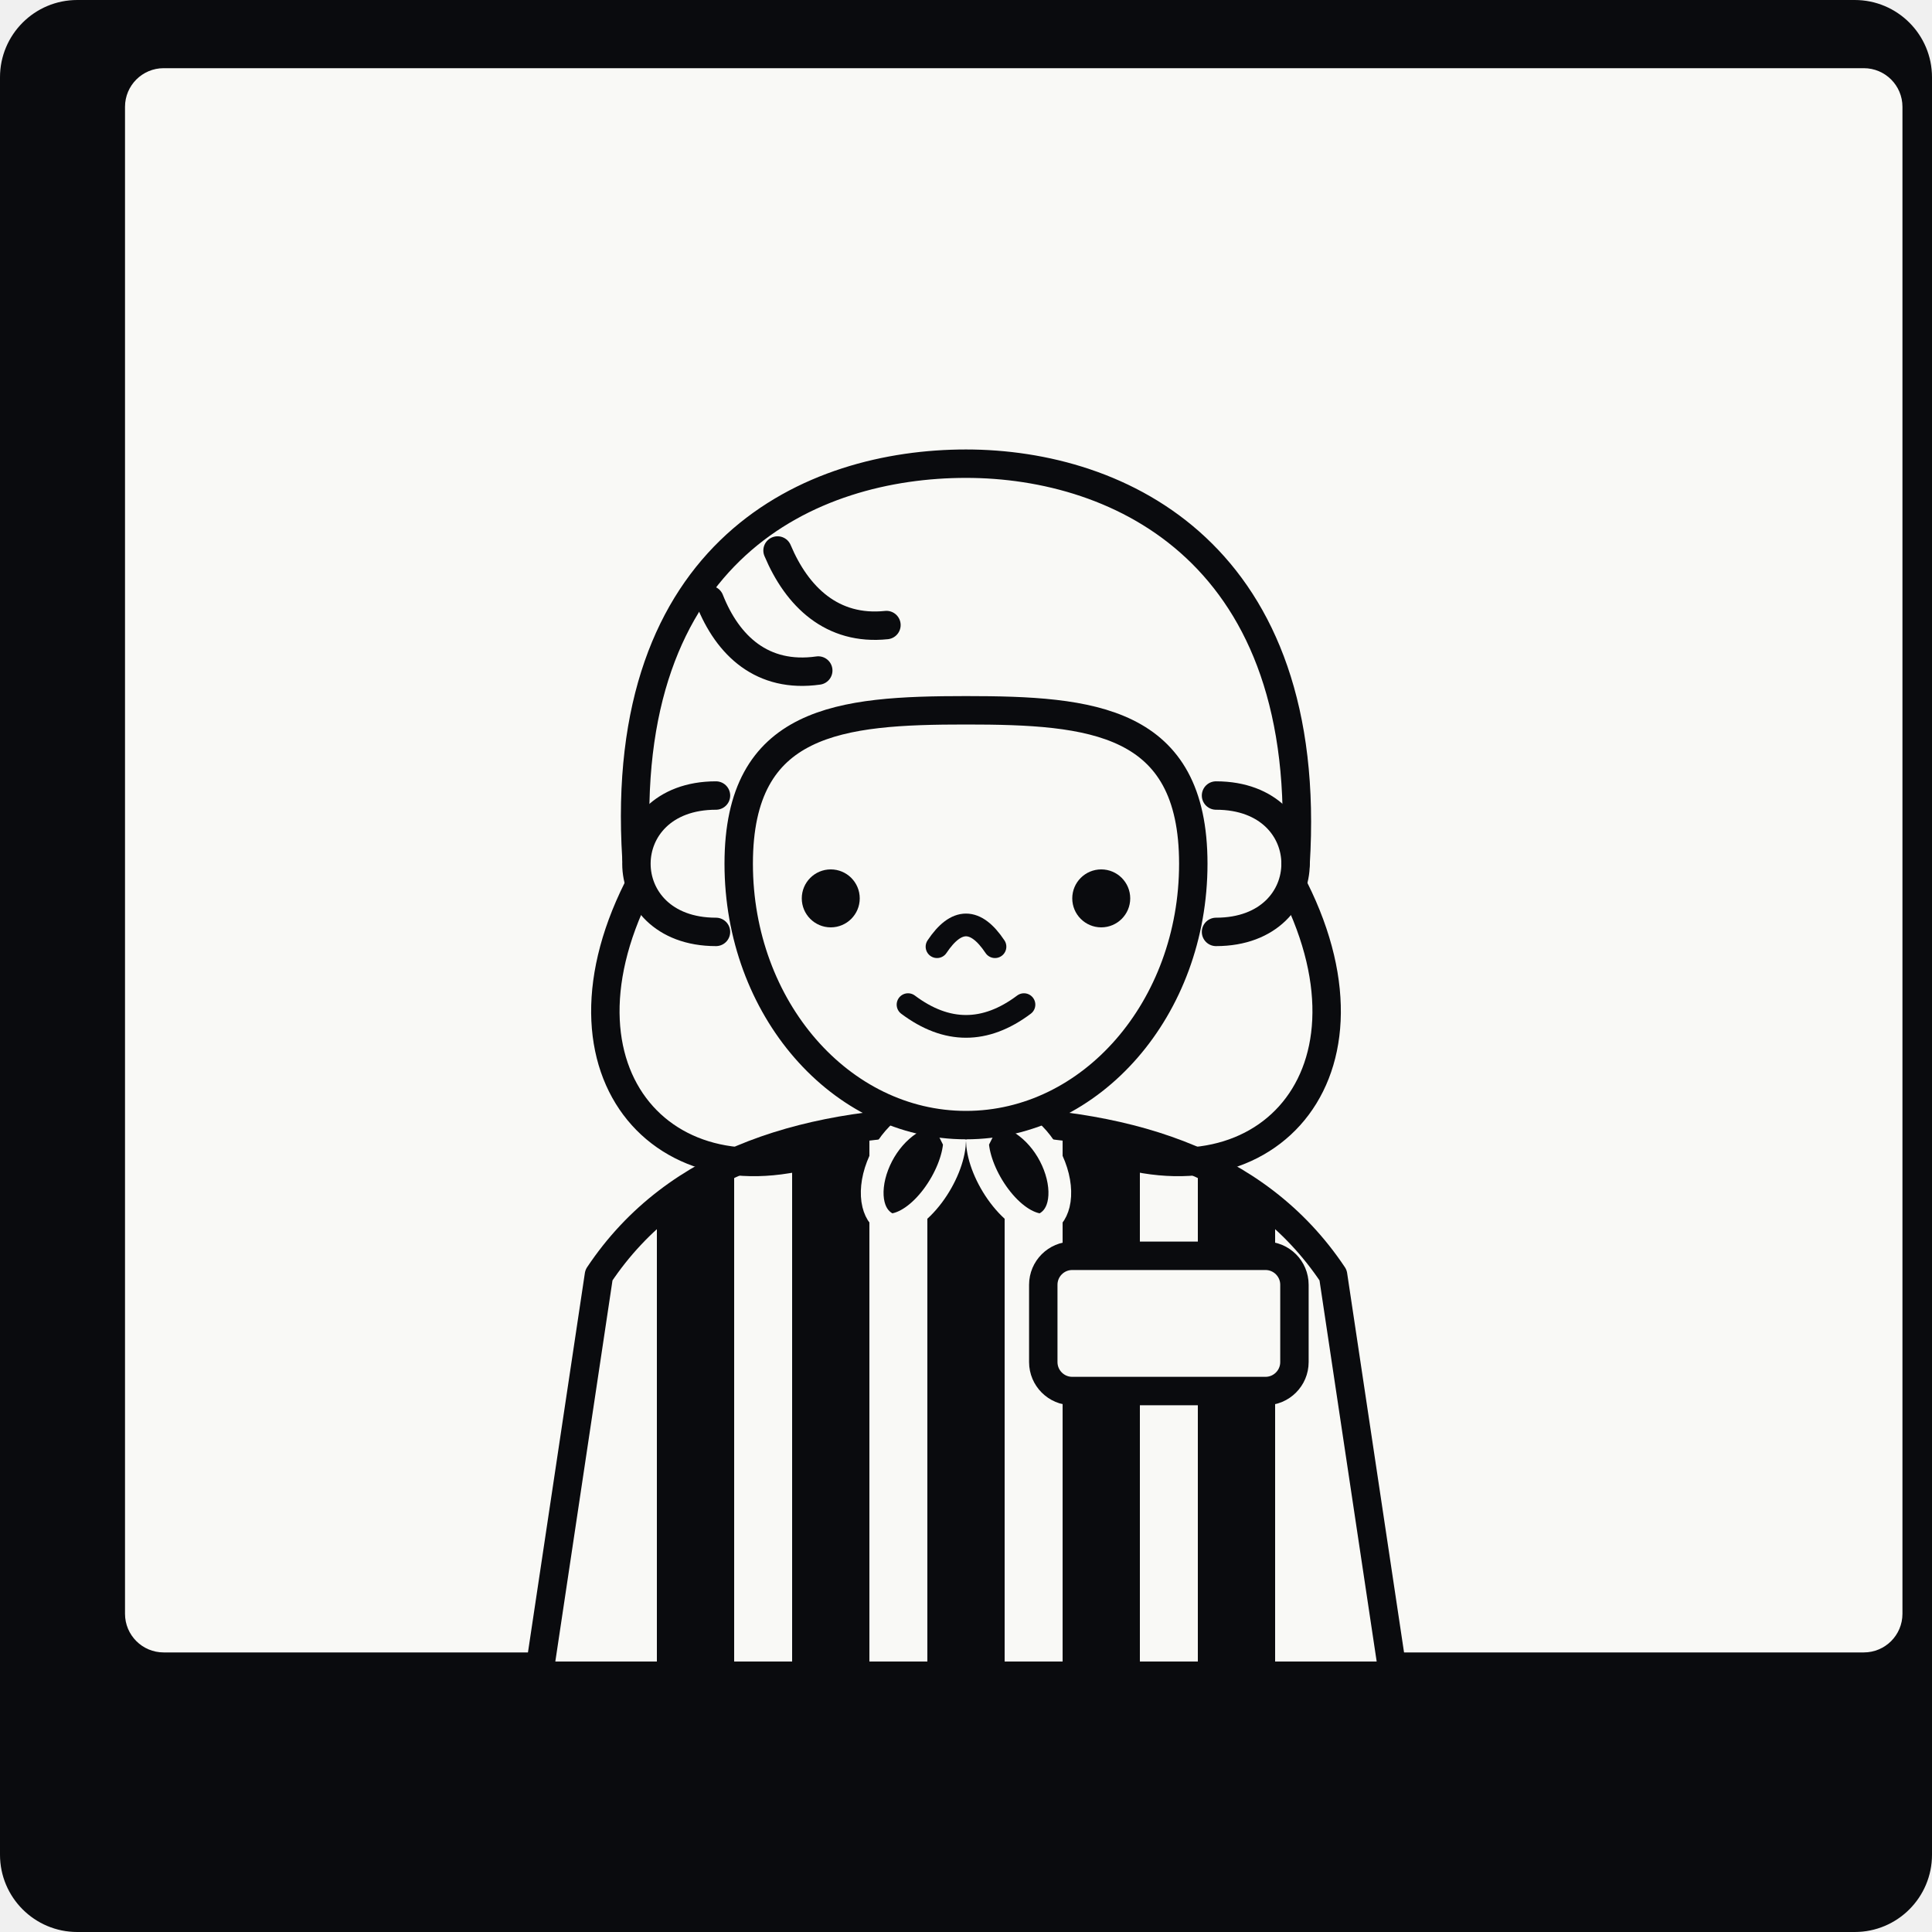
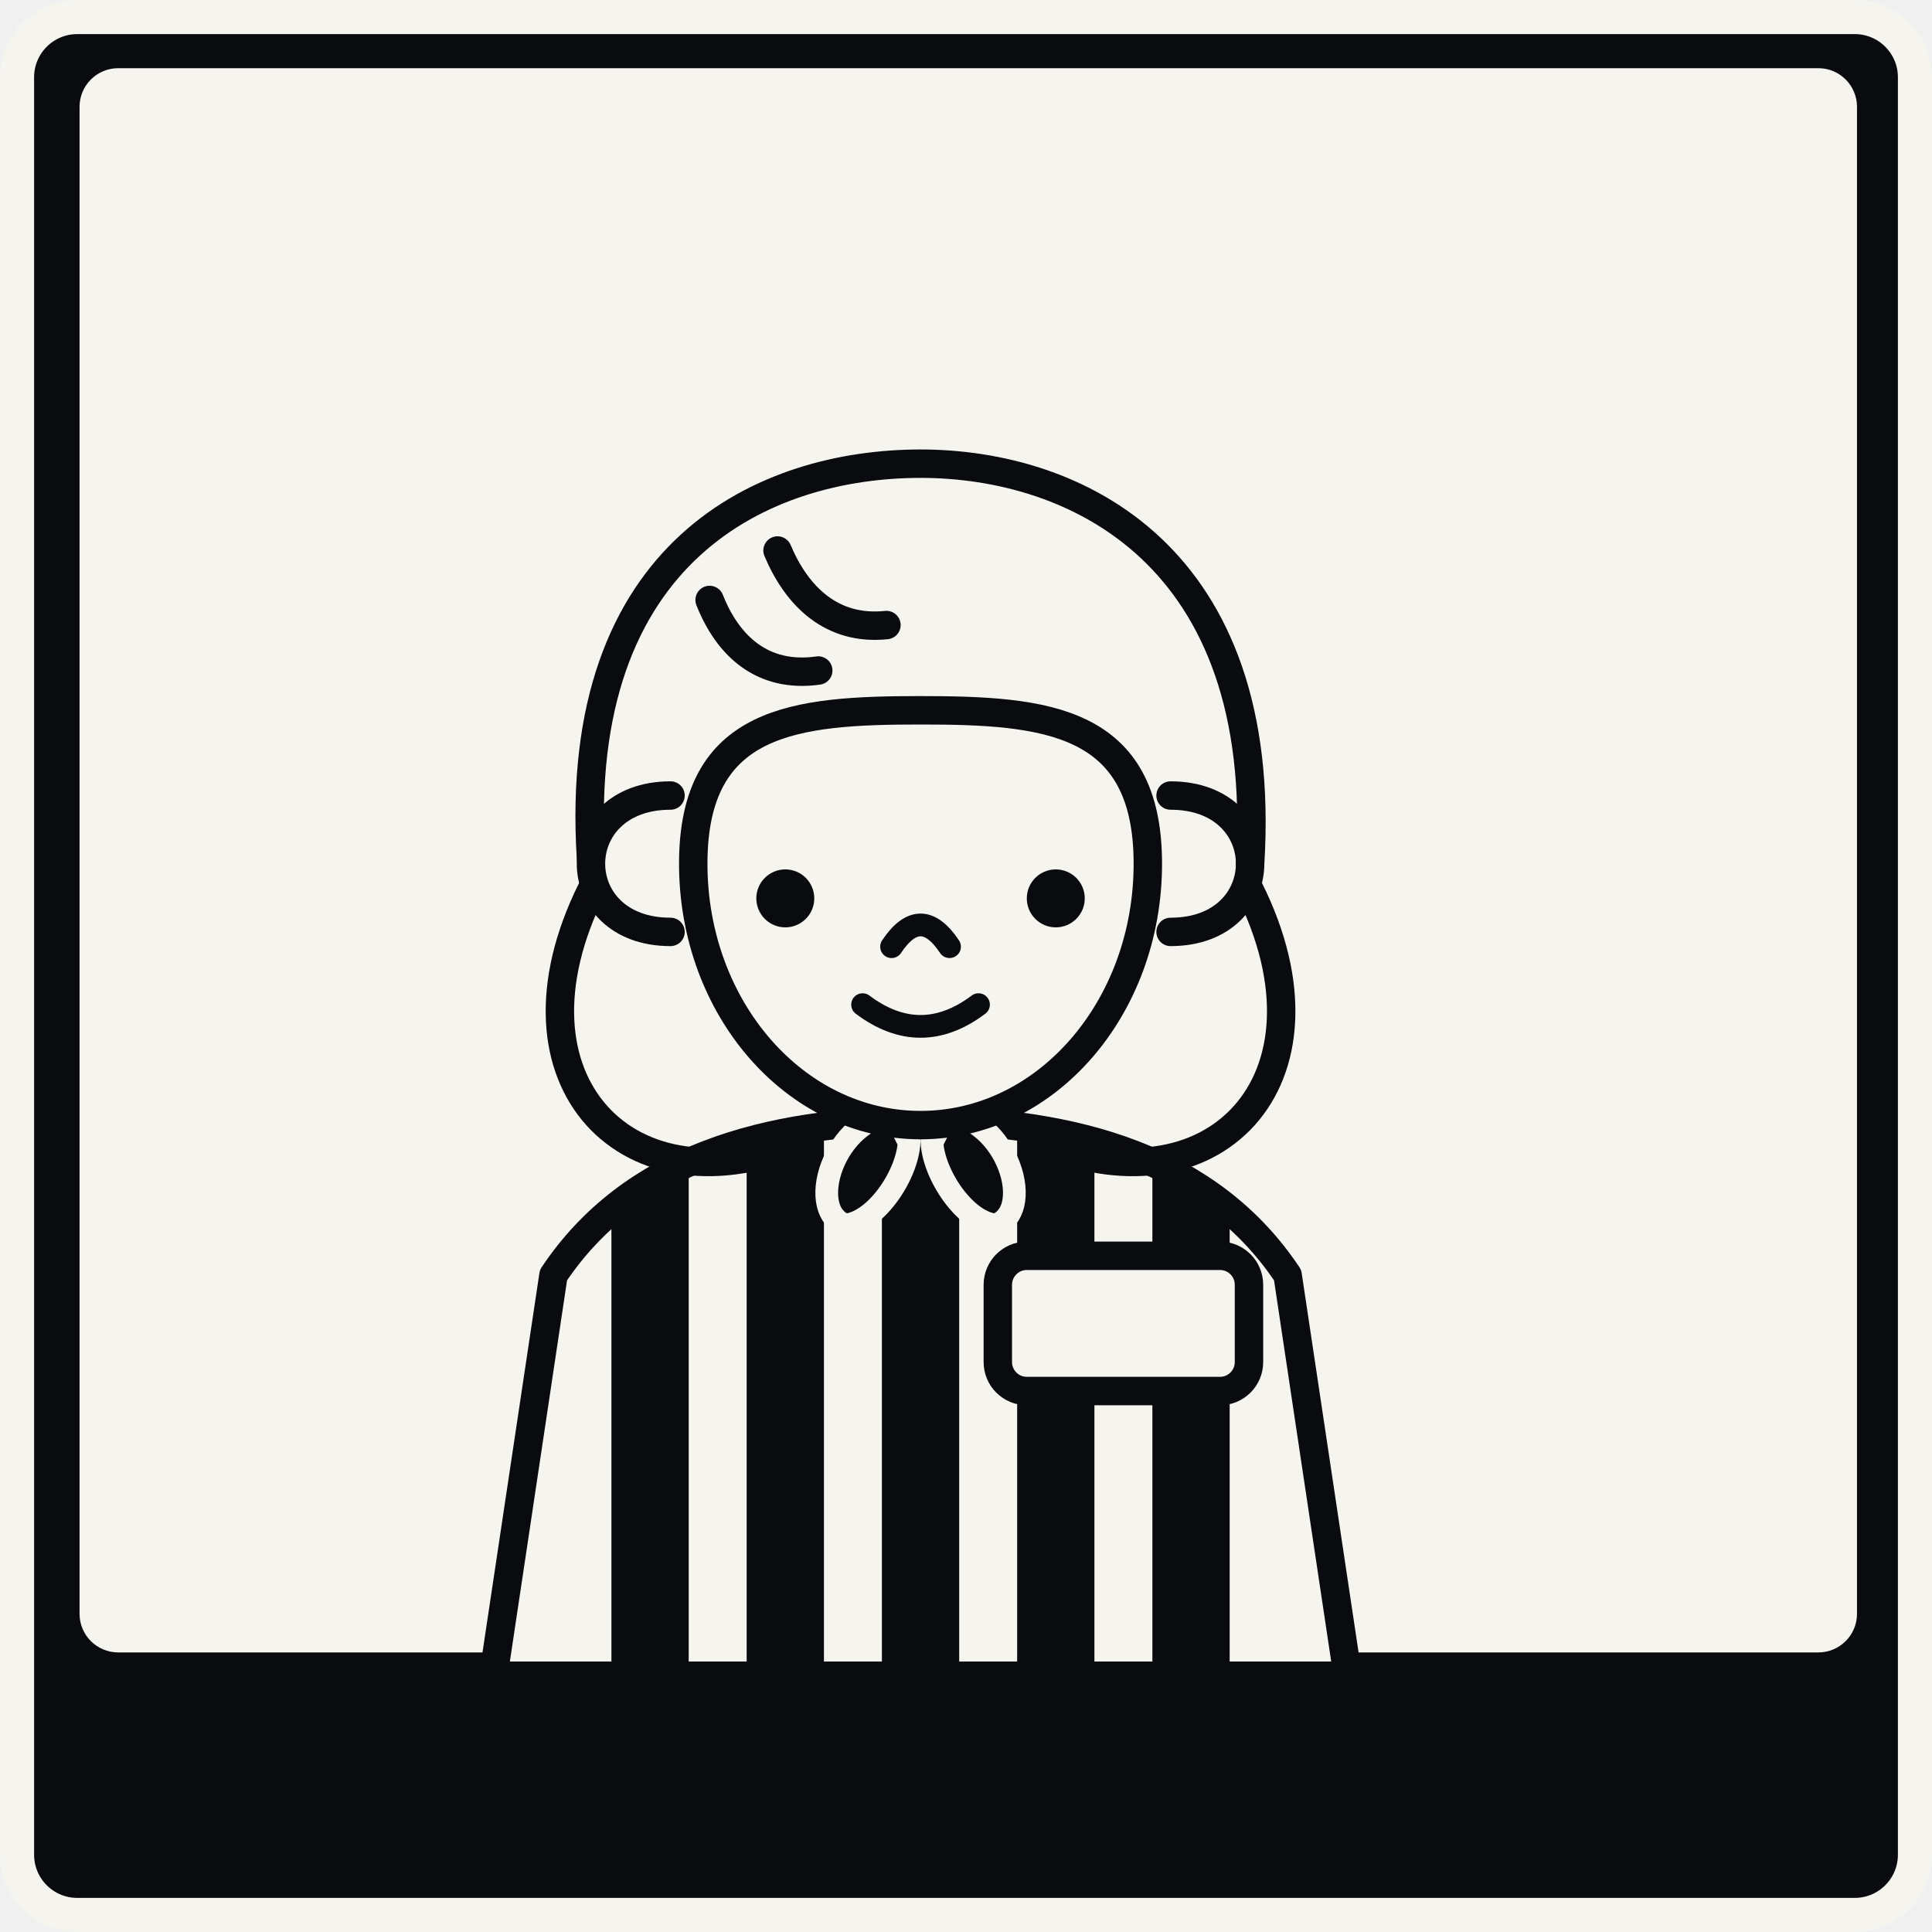
<svg xmlns="http://www.w3.org/2000/svg" width="170" height="170" viewBox="0 0 170 170" fill="none">
  <g clip-path="url(#clip0_2084_39)">
-     <path d="M163.2 0H6.8C3.044 0 0 3.044 0 6.8V163.2C0 166.956 3.044 170 6.8 170H163.2C166.956 170 170 166.956 170 163.2V6.8C170 3.044 166.956 0 163.2 0Z" fill="#0A0B0E" />
-     <path d="M164 6H14.4C12.522 6 11 7.522 11 9.4V142C11 143.878 12.522 145.4 14.4 145.4H164C165.878 145.4 167.4 143.878 167.4 142V9.4C167.4 7.522 165.878 6 164 6Z" fill="#F9F9F6" />
-     <path d="M47.6 146.2L52.7 112.2C59.5 102 71.4 98.6 85 98.6C98.6 98.6 110.5 102 117.3 112.2L122.4 146.2" fill="#F9F9F6" />
-     <path d="M47.6 146.2L52.7 112.2C59.5 102 71.4 98.6 85 98.6C98.6 98.6 110.5 102 117.3 112.2L122.4 146.2" stroke="#0A0B0E" stroke-width="2.5" stroke-linejoin="round" />
-     <mask id="mask0_2084_39" style="mask-type:luminance" maskUnits="userSpaceOnUse" x="47" y="98" width="76" height="49">
-       <path d="M47.6 146.2L52.7 112.2C59.5 102 71.4 98.6 85 98.6C98.6 98.6 110.5 102 117.3 112.2L122.4 146.2H47.6Z" fill="white" />
+     <path d="M6.8 1.5H163.2C166.127 1.5 168.5 3.873 168.5 6.8V163.2C168.5 166.127 166.127 168.5 163.2 168.5H6.8C3.873 168.5 1.5 166.127 1.5 163.2V6.8C1.5 3.873 3.873 1.5 6.8 1.5Z" fill="#0A0B0E" stroke="#F5F4EE" stroke-width="3" />
+     <path d="M160 6H10.4C8.522 6 7 7.522 7 9.4V142C7 143.878 8.522 145.4 10.4 145.4H160C161.878 145.4 163.4 143.878 163.4 142V9.4C163.4 7.522 161.878 6 160 6Z" fill="#F5F4EE" />
+     <path d="M43.6 146.2L48.7 112.2C55.5 102 67.4 98.6 81 98.6C94.6 98.6 106.5 102 113.3 112.2L118.4 146.2" fill="#F5F4EE" />
+     <path d="M43.6 146.2L48.7 112.2C55.5 102 67.4 98.6 81 98.6C94.6 98.6 106.5 102 113.3 112.2L118.4 146.2" stroke="#0A0B0E" stroke-width="2.5" stroke-linejoin="round" />
+     <mask id="mask0_2084_39" style="mask-type:luminance" maskUnits="userSpaceOnUse" x="43" y="98" width="76" height="49">
+       <path d="M43.6 146.2L48.7 112.2C55.5 102 67.4 98.6 81 98.6C94.6 98.6 106.5 102 113.3 112.2L118.4 146.2H43.6Z" fill="white" />
    </mask>
    <g mask="url(#mask0_2084_39)">
-       <path d="M64.6 93.5H57.8V153H64.6V93.5Z" fill="#0A0B0E" />
-       <path d="M76.5 93.5H69.7V153H76.5V93.5Z" fill="#0A0B0E" />
-       <path d="M88.4 93.5H81.6V153H88.4V93.5Z" fill="#0A0B0E" />
-       <path d="M100.3 93.5H93.501V153H100.3V93.5Z" fill="#0A0B0E" />
-       <path d="M112.2 93.5H105.4V153H112.2V93.5Z" fill="#0A0B0E" />
+       <path d="M60.6 93.5H53.8V153H60.6V93.5Z" fill="#0A0B0E" />
+       <path d="M72.5 93.5H65.7V153H72.5V93.5Z" fill="#0A0B0E" />
+       <path d="M84.4 93.5H77.6V153H84.4V93.5Z" fill="#0A0B0E" />
+       <path d="M96.3 93.5H89.501V153H96.3V93.5Z" fill="#0A0B0E" />
+       <path d="M108.2 93.5H101.4V153H108.2V93.5Z" fill="#0A0B0E" />
    </g>
-     <path d="M111.35 110.5H94.35C92.942 110.5 91.8 111.642 91.8 113.05V119.85C91.8 121.258 92.942 122.4 94.35 122.4H111.35C112.759 122.4 113.9 121.258 113.9 119.85V113.05C113.9 111.642 112.759 110.5 111.35 110.5Z" fill="#F9F9F6" stroke="#0A0B0E" stroke-width="2.5" />
-     <path d="M56.1 78.2C47.6 95.2 59.5 107.1 74.8 100.3" stroke="#0A0B0E" stroke-width="2.5" stroke-linecap="round" />
-     <path d="M113.9 78.2C122.4 95.2 110.5 107.1 95.2 100.3" stroke="#0A0B0E" stroke-width="2.5" stroke-linecap="round" />
-     <path d="M83.993 100.522C83.922 101.916 83.203 103.72 82.075 105.225C80.915 106.771 79.544 107.715 78.356 107.792C77.549 107.468 77.07 106.84 76.861 105.986C76.629 105.038 76.743 103.816 77.221 102.572C78.119 100.237 80.129 98.21 82.699 97.933L83.993 100.522Z" fill="#0A0B0E" stroke="#F9F9F6" stroke-width="2" />
-     <path d="M87.301 97.933C89.87 98.21 91.881 100.236 92.779 102.572C93.258 103.816 93.371 105.038 93.14 105.986C92.931 106.84 92.451 107.468 91.644 107.792C90.455 107.714 89.084 106.771 87.925 105.225C86.796 103.72 86.078 101.916 86.007 100.522L87.301 97.933Z" fill="#0A0B0E" stroke="#F9F9F6" stroke-width="2" />
-     <path d="M63 70C53.667 70 53.667 82 63 82Z" fill="#F9F9F6" />
-     <path d="M63 70C53.667 70 53.667 82 63 82" stroke="#0A0B0E" stroke-width="2.5" stroke-linecap="round" />
-     <path d="M107 70C116.333 70 116.333 82 107 82Z" fill="#F9F9F6" />
-     <path d="M107 70C116.333 70 116.333 82 107 82" stroke="#0A0B0E" stroke-width="2.5" stroke-linecap="round" />
-     <path d="M85 99C96.046 99 105 88.703 105 76C105 63.297 96.046 62.5 85 62.5C73.954 62.5 65 63.297 65 76C65 88.703 73.954 99 85 99Z" fill="#F9F9F6" stroke="#0A0B0E" stroke-width="2.5" />
-     <path d="M73.1 81.6C74.509 81.6 75.65 80.458 75.65 79.05C75.65 77.642 74.509 76.5 73.1 76.5C71.692 76.5 70.55 77.642 70.55 79.05C70.55 80.458 71.692 81.6 73.1 81.6Z" fill="#0A0B0E" />
-     <path d="M96.9 81.6C98.308 81.6 99.45 80.458 99.45 79.05C99.45 77.642 98.308 76.5 96.9 76.5C95.492 76.5 94.35 77.642 94.35 79.05C94.35 80.458 95.492 81.6 96.9 81.6Z" fill="#0A0B0E" />
-     <path d="M82.45 83.3C84.15 80.75 85.85 80.75 87.55 83.3" stroke="#0A0B0E" stroke-width="2" stroke-linecap="round" />
-     <path d="M79.9 88.4C83.3 90.95 86.7 90.95 90.1 88.4" stroke="#0A0B0E" stroke-width="2" stroke-linecap="round" />
-     <path d="M56 75.5C54.3 48.3 71.399 40.8 84.999 40.8C98.599 40.8 115.7 48.8 114 76" stroke="#0A0B0E" stroke-width="2.5" stroke-linecap="round" />
+     <path d="M107.35 110.5H90.35C88.942 110.5 87.8 111.642 87.8 113.05V119.85C87.8 121.258 88.942 122.4 90.35 122.4H107.35C108.759 122.4 109.9 121.258 109.9 119.85V113.05C109.9 111.642 108.759 110.5 107.35 110.5Z" fill="#F5F4EE" stroke="#0A0B0E" stroke-width="2.5" />
+     <path d="M52.1 78.2C43.6 95.2 55.5 107.1 70.8 100.3" stroke="#0A0B0E" stroke-width="2.5" stroke-linecap="round" />
+     <path d="M109.9 78.2C118.4 95.2 106.5 107.1 91.2 100.3" stroke="#0A0B0E" stroke-width="2.5" stroke-linecap="round" />
+     <path d="M79.993 100.522C79.922 101.916 79.203 103.72 78.075 105.225C76.915 106.771 75.544 107.715 74.356 107.792C73.549 107.468 73.07 106.84 72.861 105.986C72.629 105.038 72.743 103.816 73.221 102.572C74.119 100.237 76.129 98.21 78.699 97.933L79.993 100.522Z" fill="#0A0B0E" stroke="#F5F4EE" stroke-width="2" />
+     <path d="M83.301 97.933C85.87 98.21 87.881 100.236 88.779 102.572C89.258 103.816 89.371 105.038 89.14 105.986C88.931 106.84 88.451 107.468 87.644 107.792C86.455 107.714 85.084 106.771 83.925 105.225C82.796 103.72 82.078 101.916 82.007 100.522L83.301 97.933Z" fill="#0A0B0E" stroke="#F5F4EE" stroke-width="2" />
+     <path d="M59 70C49.667 70 49.667 82 59 82V70Z" fill="#F5F4EE" />
+     <path d="M59 70C49.667 70 49.667 82 59 82" stroke="#0A0B0E" stroke-width="2.5" stroke-linecap="round" />
+     <path d="M103 70C112.333 70 112.333 82 103 82V70Z" fill="#F5F4EE" />
+     <path d="M103 70C112.333 70 112.333 82 103 82" stroke="#0A0B0E" stroke-width="2.5" stroke-linecap="round" />
+     <path d="M81 99C92.046 99 101 88.703 101 76C101 63.297 92.046 62.5 81 62.5C69.954 62.5 61 63.297 61 76C61 88.703 69.954 99 81 99Z" fill="#F5F4EE" stroke="#0A0B0E" stroke-width="2.5" />
+     <path d="M69.1 81.6C70.509 81.6 71.65 80.458 71.65 79.05C71.65 77.642 70.509 76.5 69.1 76.5C67.692 76.5 66.55 77.642 66.55 79.05C66.55 80.458 67.692 81.6 69.1 81.6Z" fill="#0A0B0E" />
+     <path d="M92.9 81.6C94.308 81.6 95.45 80.458 95.45 79.05C95.45 77.642 94.308 76.5 92.9 76.5C91.492 76.5 90.35 77.642 90.35 79.05C90.35 80.458 91.492 81.6 92.9 81.6Z" fill="#0A0B0E" />
+     <path d="M78.45 83.3C80.15 80.75 81.85 80.75 83.55 83.3" stroke="#0A0B0E" stroke-width="2" stroke-linecap="round" />
+     <path d="M75.9 88.4C79.3 90.95 82.7 90.95 86.1 88.4" stroke="#0A0B0E" stroke-width="2" stroke-linecap="round" />
+     <path d="M52 75.5C50.3 48.3 67.399 40.8 80.999 40.8C94.599 40.8 111.7 48.8 110 76" stroke="#0A0B0E" stroke-width="2.5" stroke-linecap="round" />
    <path d="M62.44 52.792C64.031 56.815 67.075 59.699 72 59" stroke="#0A0B0E" stroke-width="2.5" stroke-linecap="round" />
    <path d="M68.417 48.439C70.13 52.51 73.216 55.503 78 55" stroke="#0A0B0E" stroke-width="2.5" stroke-linecap="round" />
  </g>
  <defs>
    <clipPath id="clip0_2084_39">
-       <rect width="170" height="170" fill="white" />
+       <rect width="170" height="170" rx="6" fill="white" />
    </clipPath>
  </defs>
</svg>
